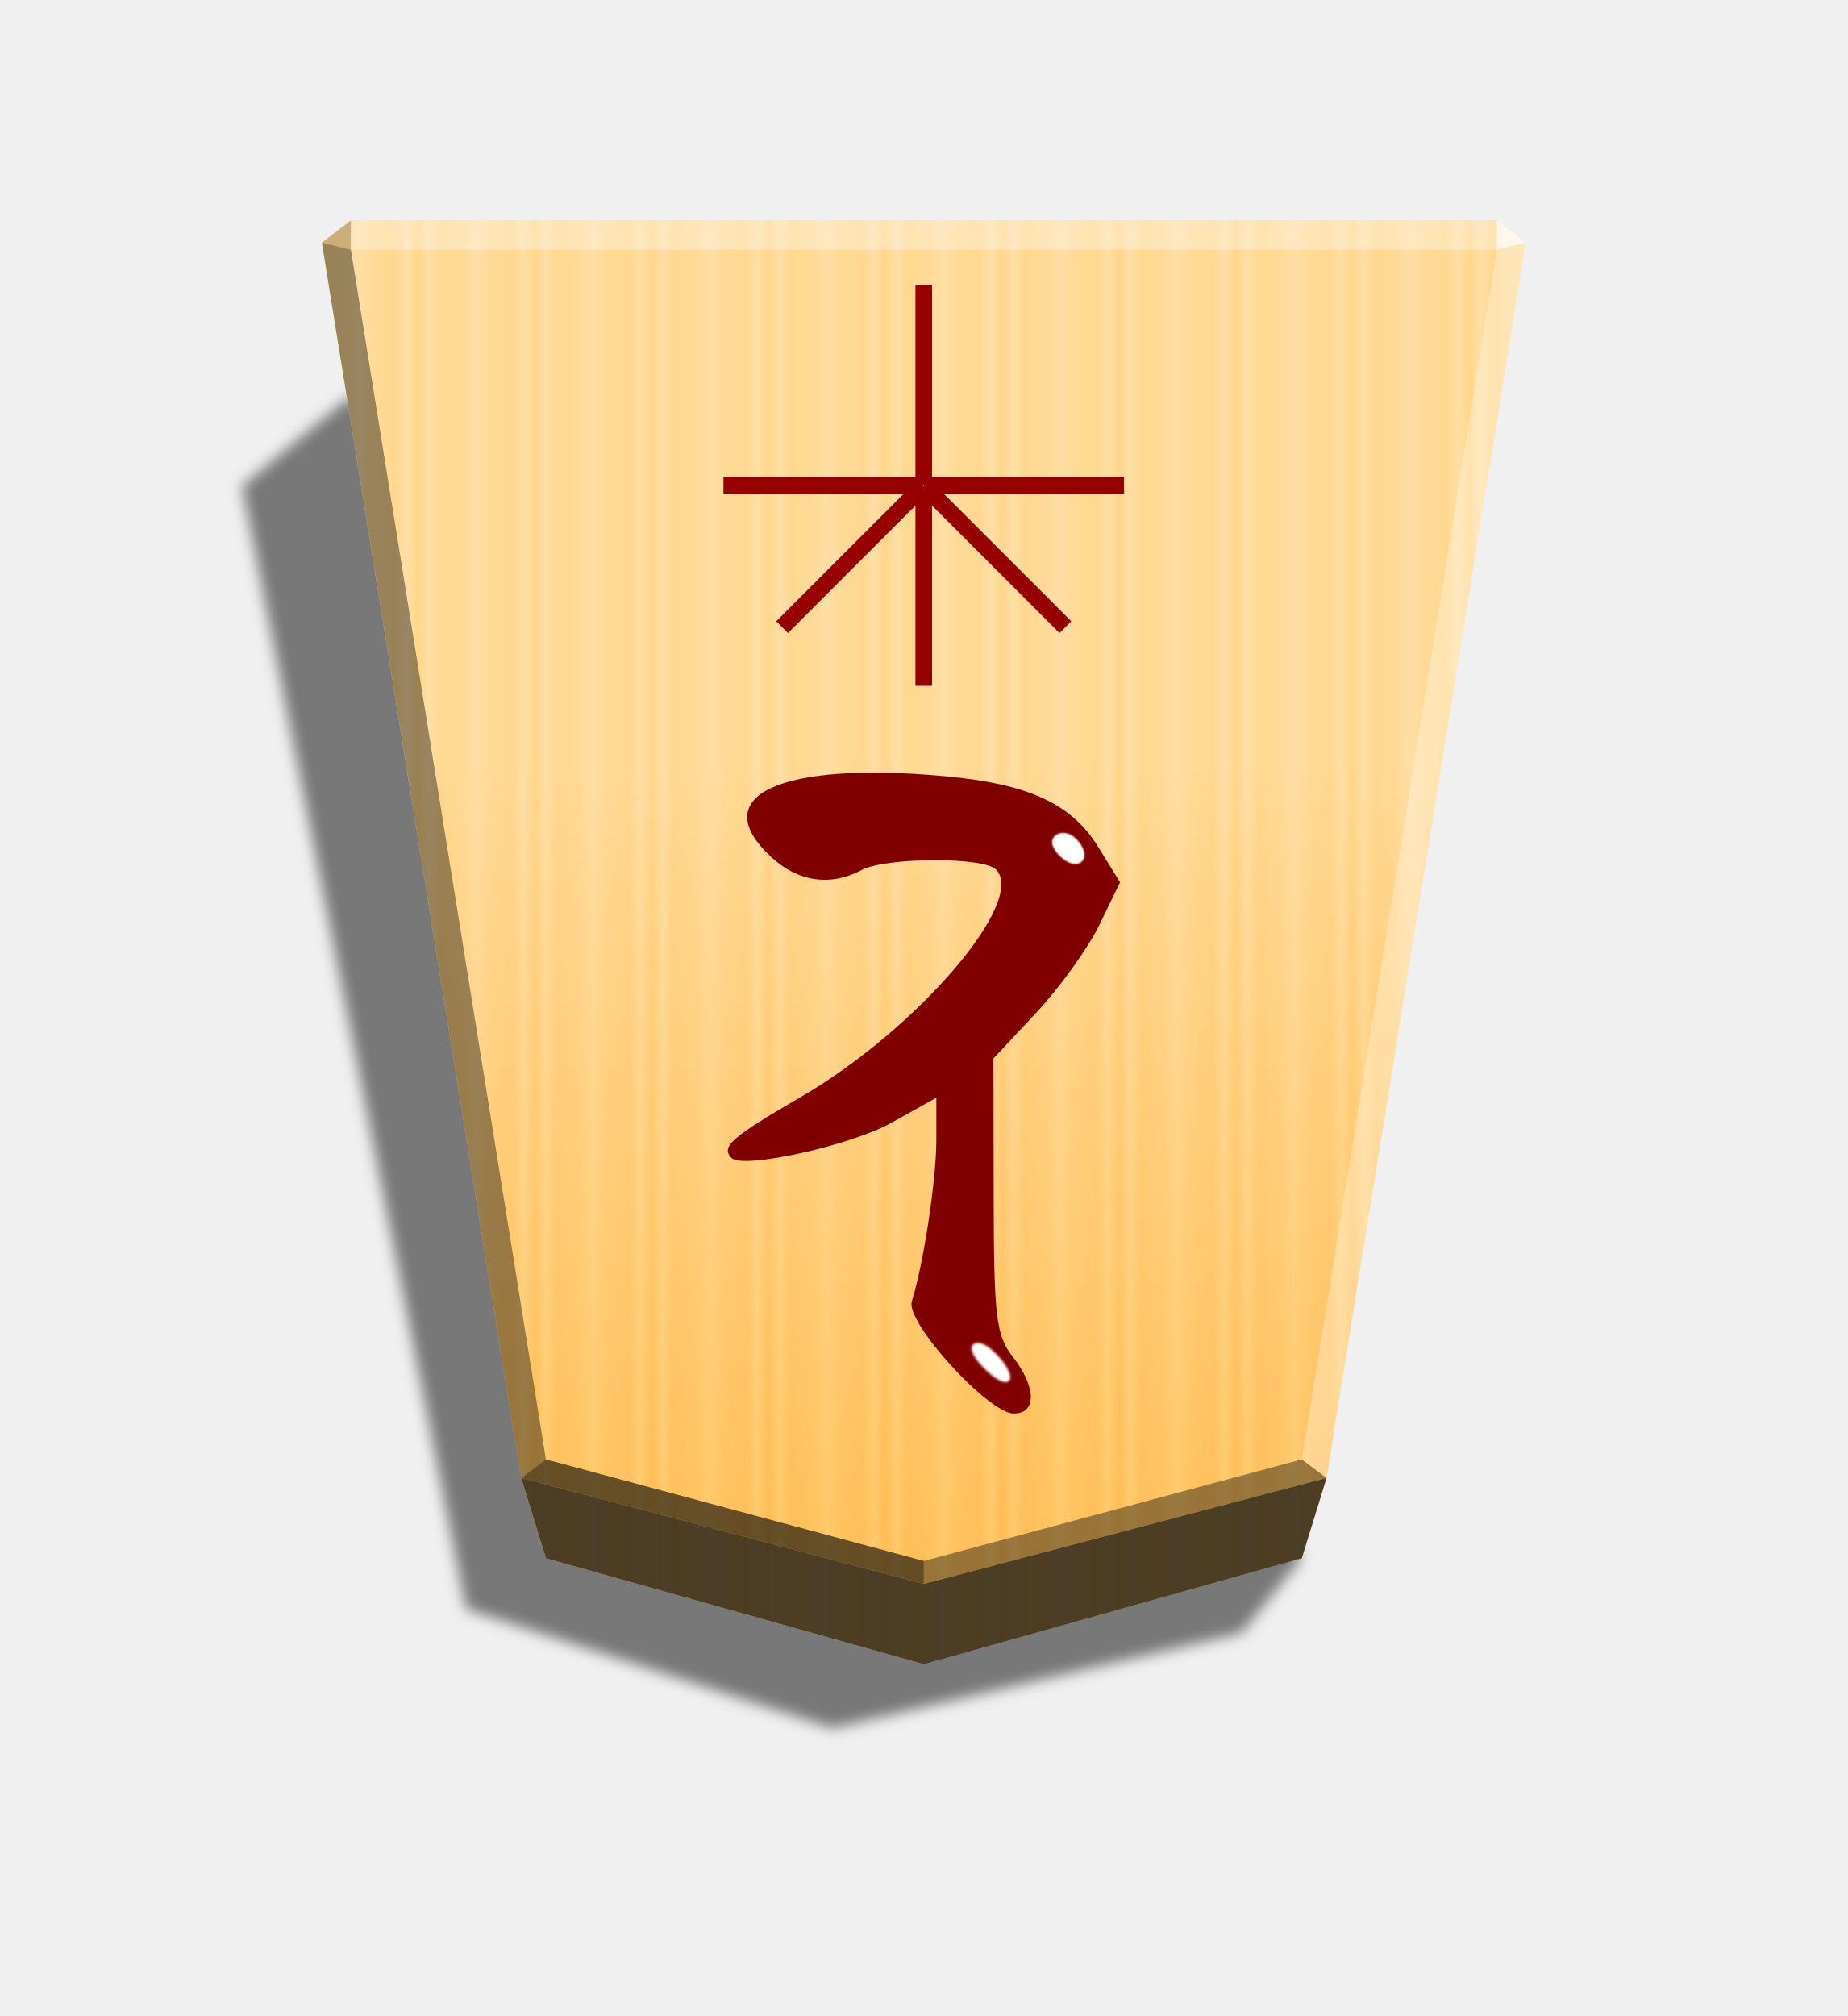
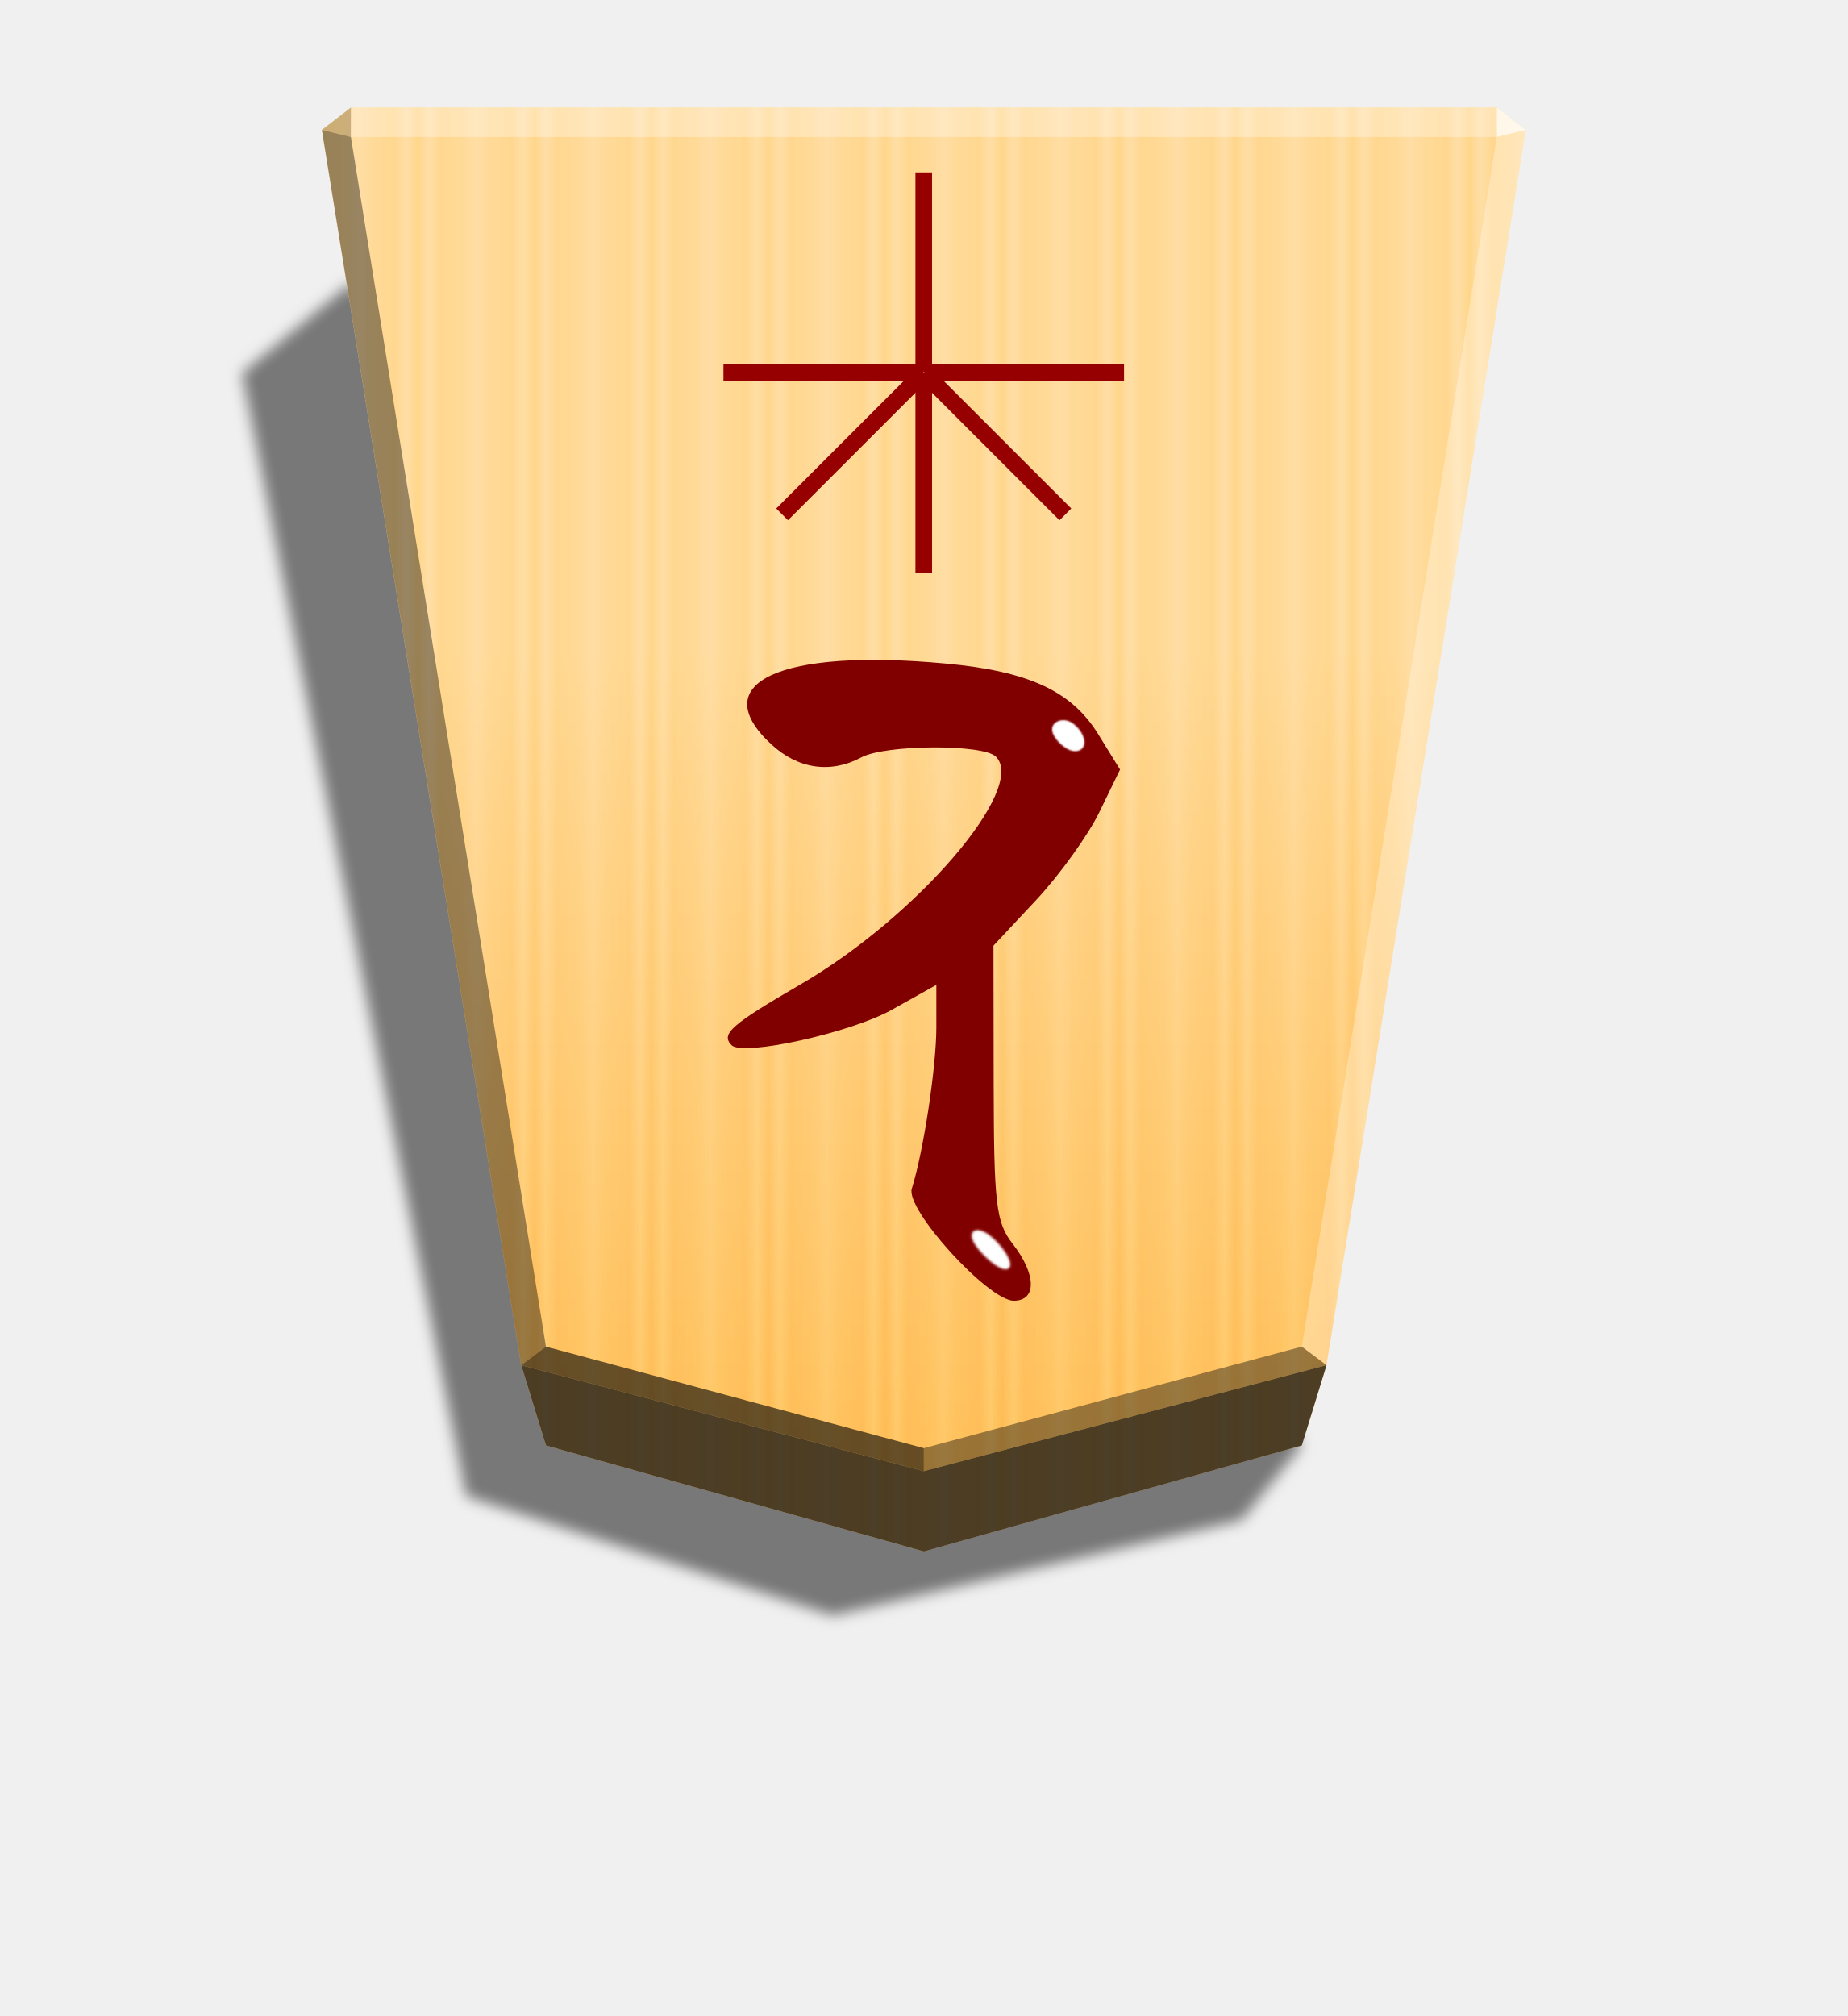
<svg xmlns="http://www.w3.org/2000/svg" xmlns:xlink="http://www.w3.org/1999/xlink" width="498.898" height="544.252" viewBox="0 0 1320 1440">
  <defs>
-     <linearGradient id="A" x1="-1430.769" y1="-77.47" x2="-1409.955" y2="-77.47" spreadMethod="reflect" gradientUnits="userSpaceOnUse">
+     <linearGradient id="A" x1="1091.453" y1="563.806" x2="1049.718" y2="563.806" spreadMethod="reflect" gradientUnits="userSpaceOnUse">
      <stop offset="0" stop-color="#ffd285" />
      <stop offset=".232" stop-color="#ffcd79" />
      <stop offset=".616" stop-color="#ffca73" />
      <stop offset=".808" stop-color="#ffd386" />
      <stop offset="1" stop-color="#ffc86e" />
    </linearGradient>
    <filter id="B" x="-.016" y="-.012" width="1.031" height="1.025" color-interpolation-filters="sRGB">
      <feGaussianBlur stdDeviation="2.441" />
    </filter>
-     <linearGradient id="C" x1="-508.17" y1="-360.56" x2="-508.17" y2="125.212" gradientUnits="userSpaceOnUse">
+     <linearGradient id="C" x1="659.982" y1="1050.815" x2="659.982" y2="76.793" gradientUnits="userSpaceOnUse">
      <stop offset="0" />
      <stop offset=".6" stop-color="#fff" />
    </linearGradient>
    <filter id="D" x="-.079" y="-.083" width="1.159" height="1.166" color-interpolation-filters="sRGB">
      <feGaussianBlur stdDeviation=".392" />
    </filter>
    <path id="E" d="M-2608.749 28.326c2.955 1.031 6.529 4.742 6.735 7.422s-2.955 4.33-5.91 3.299-5.704-4.742-5.91-7.422 2.131-4.33 5.086-3.299z" />
  </defs>
-   <path style="mix-blend-mode:multiply" d="M-2640.263 204.473l21.47 26.648 145.682 33.948 130.593-42.533 79.784-400.01-38.751-32.142z" transform="matrix(-2.0051 0 0 2.0051 -4364.078 703.029)" opacity=".5" filter="url(#B)" />
-   <path d="M-1215.57-348.956l-134.657 37.754-8.809 28.601-71.003 440.031 10.349 7.986h408.241l10.349-7.986-71.003-440.031-8.809-28.601z" fill="url(#A)" transform="matrix(-2.0051 0 0 -2.0051 -1777.382 489.0239)" />
-   <path d="M-508.17-360.56l-143.466 37.754-71.003 440.031 10.348 7.986h408.241l10.349-7.986-71.004-440.031z" opacity=".25" fill="url(#C)" transform="matrix(-2.0051 0 0 -2.0051 -358.9493 408.4087)" style="mix-blend-mode:overlay" />
-   <path d="M389.995 1113.026l-17.663-57.348L660 1131.379l287.668-75.701-17.663 57.348L660 1188.727l-270.005-75.701z" opacity=".7" />
-   <path d="M250.668 178.407l.043-21.064-20.75 16.013 20.707 5.052z" opacity=".2" />
-   <path d="M947.669 1055.677l-17.664-13.248L660 1114.977v16.402z" opacity=".4" />
-   <path d="M372.331 1055.677l17.664-13.248L660 1114.977v16.402z" opacity=".6" />
-   <path d="M372.331 1055.677l17.664-13.248-139.327-864.022-20.707-5.052z" opacity=".4" />
+   <path style="mix-blend-mode:multiply" d="M-2640.263 204.473l21.47 26.648 145.682 33.948 130.593-42.533 79.784-400.01-38.751-32.142z" transform="matrix(-2.0051 0 0 2.0051 -4364.078 622.476)" opacity=".5" filter="url(#B)" />
+   <path d="M659.957 1108.163l270.001-75.701 17.663-57.348 142.368-882.306-20.751-16.013H250.674l-20.751 16.013 142.368 882.306 17.663 57.348z" fill="url(#A)" />
+   <path d="M659.982 1050.815l287.664-75.701 142.368-882.306-20.749-16.013H250.701l-20.751 16.013 142.37 882.306z" opacity=".25" fill="url(#C)" style="mix-blend-mode:overlay" />
+   <path d="M389.995 1032.473l-17.663-57.348L660 1050.826l287.668-75.701-17.663 57.348L660 1108.174z" opacity=".7" />
+   <path d="M250.668 97.854l.043-21.064-20.75 16.013 20.707 5.052z" opacity=".2" />
+   <path d="M947.669 975.124l-17.664-13.248L660 1034.424v16.402z" opacity=".4" />
+   <path d="M372.331 975.124l17.664-13.248L660 1034.424v16.402z" opacity=".6" />
+   <path d="M372.331 975.124l17.664-13.248L250.668 97.854l-20.707-5.052z" opacity=".4" />
  <g fill="#fff">
-     <path d="M947.669 1055.677l-17.664-13.248 139.327-864.022 20.707-5.052z" opacity=".3" />
-     <path d="M1069.332 178.407l-.043-21.064 20.75 16.013-20.707 5.052z" opacity=".8" />
-     <path d="M1069.332 178.407H250.668l.043-21.064h818.579l.043 21.064z" opacity=".3" />
+     <path d="M947.669 975.124l-17.664-13.248 139.327-864.022 20.707-5.052z" opacity=".3" />
+     <path d="M1069.332 97.854l-.043-21.064 20.75 16.013-20.707 5.052z" opacity=".8" />
+     <path d="M1069.332 97.854H250.668l.043-21.064h818.579l.043 21.064z" opacity=".3" />
  </g>
-   <g transform="matrix(-2.0051 0 0 -2.0051 -4611.104 437.9502)" fill="#970000">
+   <g transform="matrix(-2.0051 0 0 -2.0051 -4611.104 357.3973)" fill="#970000">
    <path d="M-2625.844 45.274h-5.92v-71.171h5.92zm-5.919.386h5.92v71.171h-5.92z" />
    <path d="M-2628.61 48.427v-5.92h71.171v5.92zm-.387-5.92v5.92h-71.171v-5.92z" />
    <path d="M-2626.574 47.424l-4.186-4.186 50.326-50.326 4.186 4.186z" />
    <path d="M-2626.847 43.238l-4.186 4.186-50.326-50.326 4.186-4.186z" />
  </g>
-   <g transform="matrix(-1.9521 0 0 -1.9521 -4327.758 671.8048)">
+   <g transform="matrix(-1.9521 0 0 -1.9521 -4327.758 591.2518)">
    <path d="M-2563.126 60.085c-30.366-2.834-45.995-10.076-55.728-25.824l-8.013-12.966 7.539-15.517c4.146-8.534 14.569-23.032 23.16-32.218l15.622-16.701-.076-50.158c-.07-44.415-.858-51.155-6.891-58.868-8.742-11.176-8.964-20.905-.477-20.905 9.297 0 39.717 33.423 37.33 41.014-4.274 13.587-8.98 44.537-8.98 59.056v15.501l16.374-9.152c14.986-8.376 54.382-17.081 58.53-12.933 4.102 4.102.31 7.446-25.347 22.354-42.523 24.708-82.848 71.761-71.352 83.257 4.639 4.638 40.406 4.453 49.202-.255 11.306-6.051 23.204-4.319 33.055 4.811 24.218 22.444-3.34 35.158-63.947 29.503z" fill="maroon" />
    <g fill="#fff">
      <use xlink:href="#E" filter="url(#D)" />
      <use xlink:href="#E" x="101.439" y="-105.562" transform="matrix(.9769 .168541 .417391 1.1895 -100.9864 353.5956)" filter="url(#D)" />
    </g>
  </g>
</svg>
